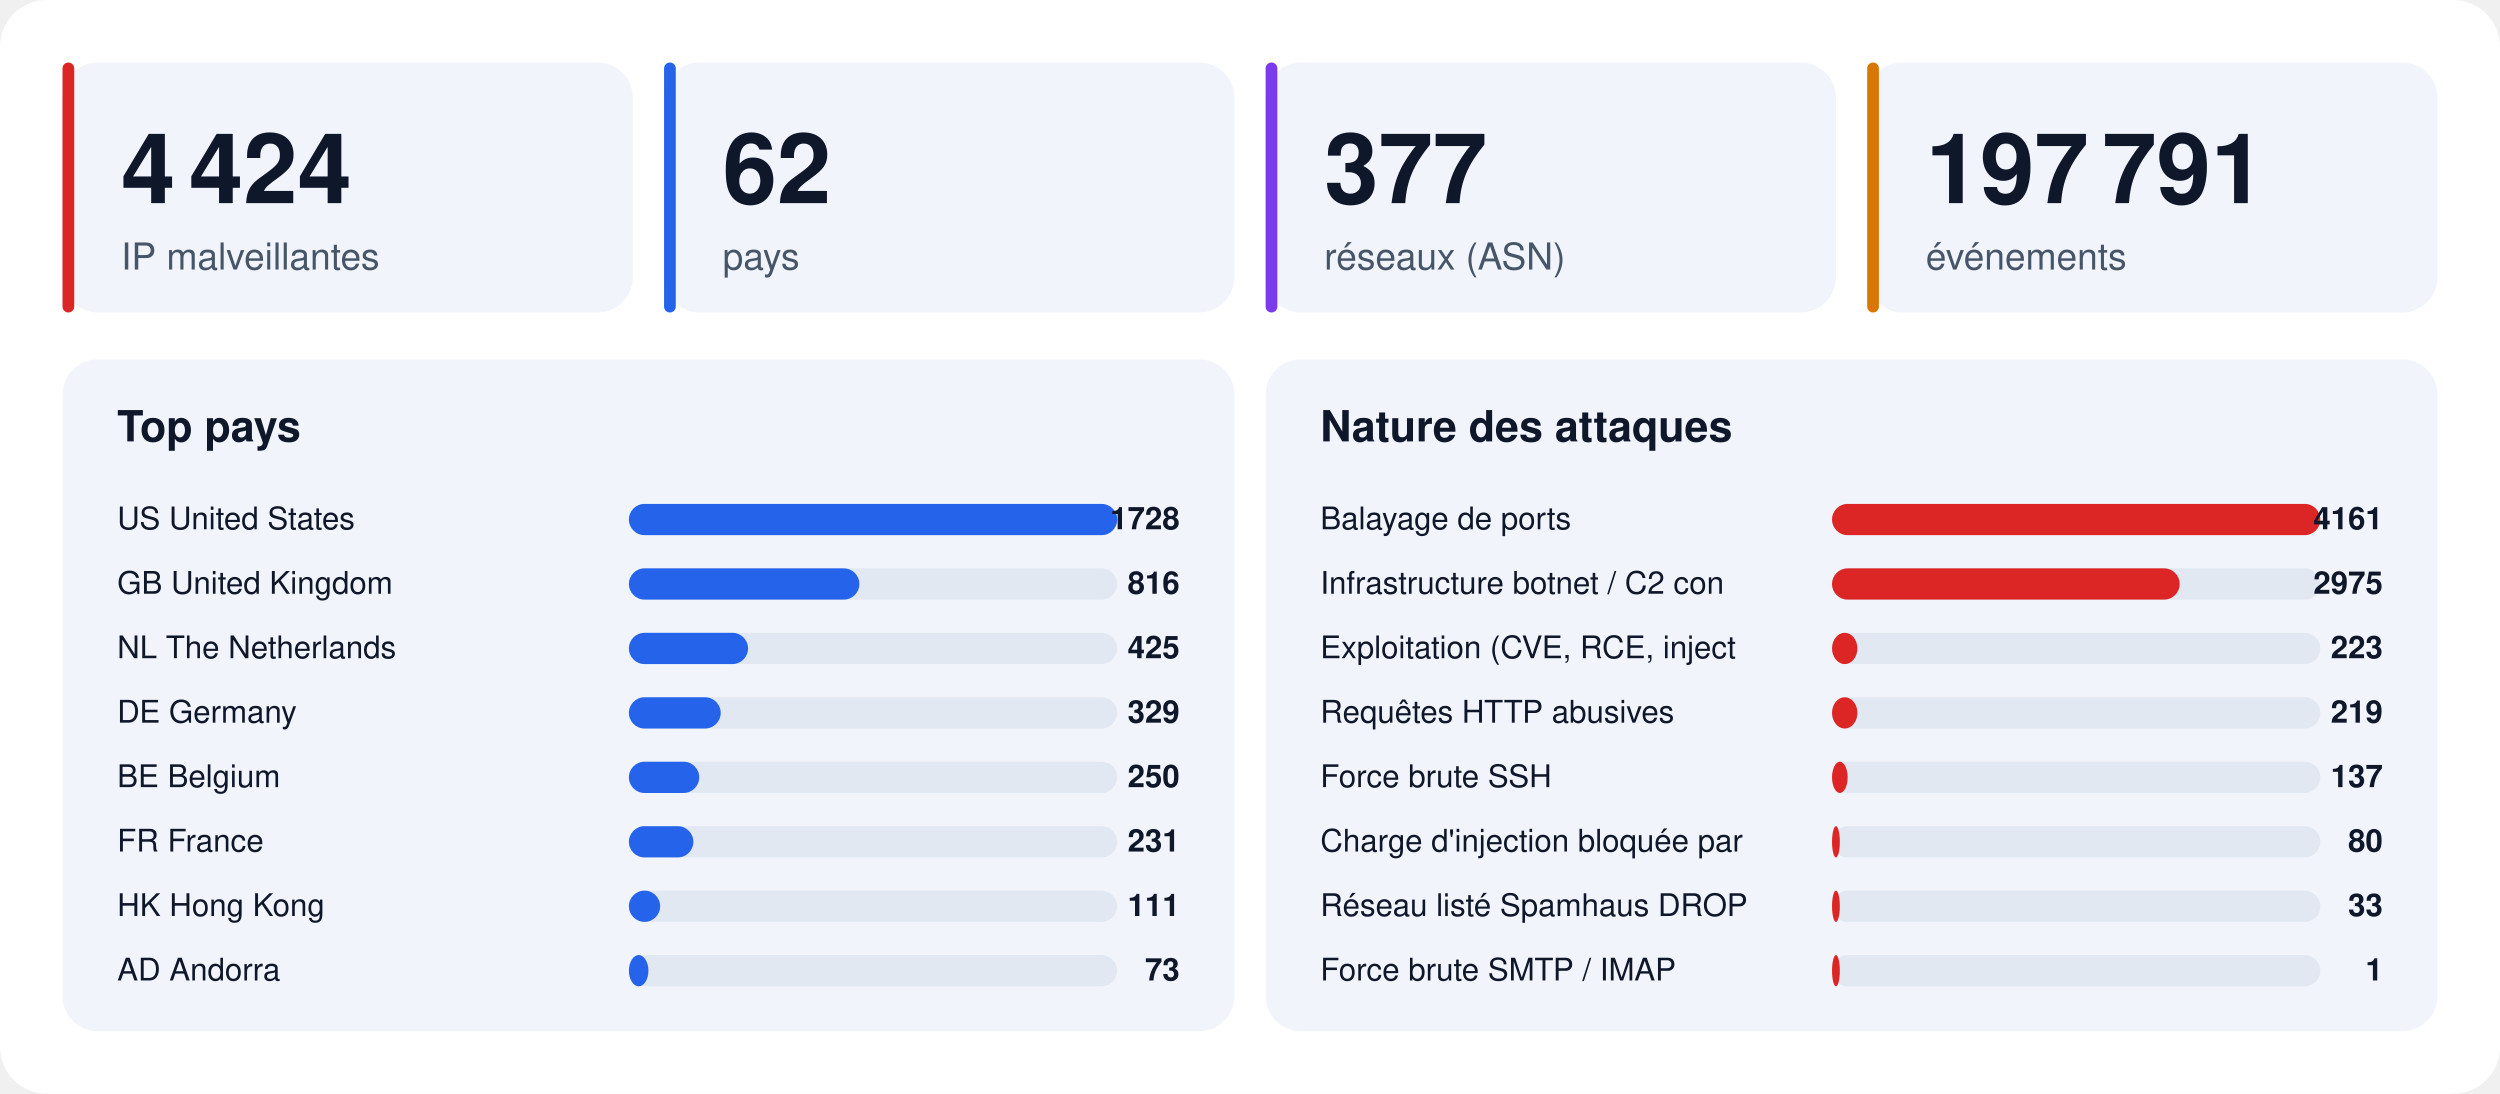
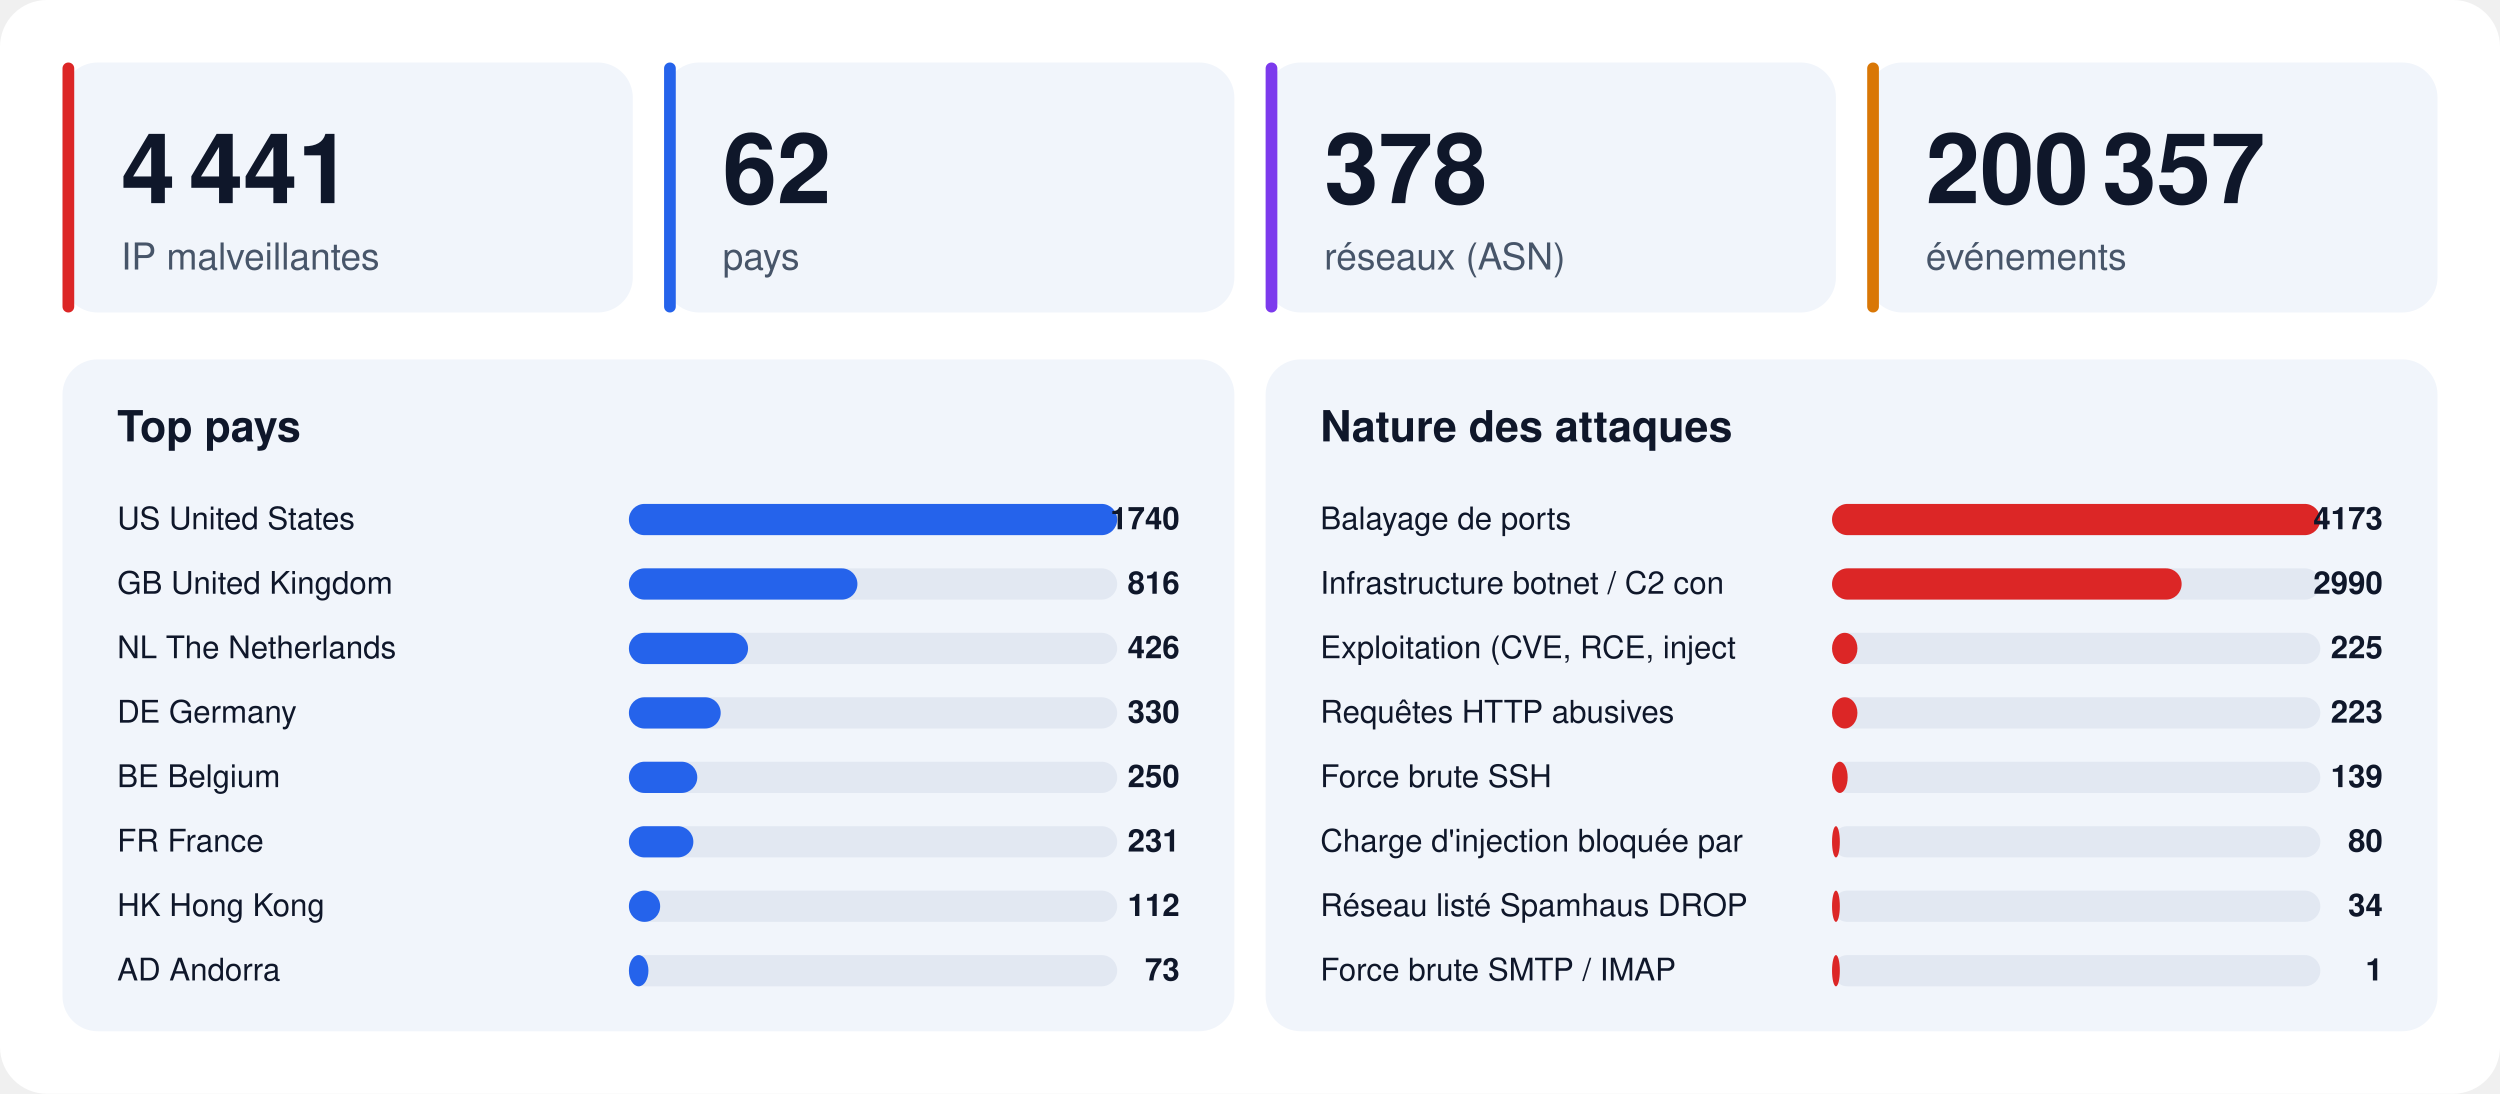
<svg xmlns="http://www.w3.org/2000/svg" width="1280" height="560" viewBox="0 0 1280 560" font-family="-apple-system,BlinkMacSystemFont,'Segoe UI',Helvetica,Arial,sans-serif">
  <rect width="1280" height="560" rx="24" fill="#ffffff" />
  <rect x="32" y="32" width="292" height="128" rx="18" fill="#f1f5fb" />
  <rect x="32" y="32" width="6" height="128" rx="3" fill="#dc2626" />
-   <text x="62" y="104" font-size="50" font-weight="800" fill="#0f172a">4 424</text>
+   <text x="62" y="104" font-size="50" font-weight="800" fill="#0f172a">4 441</text>
  <text x="62" y="138" font-size="19" fill="#475569">IP malveillantes</text>
  <rect x="340" y="32" width="292" height="128" rx="18" fill="#f1f5fb" />
  <rect x="340" y="32" width="6" height="128" rx="3" fill="#2563eb" />
  <text x="370" y="104" font-size="50" font-weight="800" fill="#0f172a">62</text>
  <text x="370" y="138" font-size="19" fill="#475569">pays</text>
  <rect x="648" y="32" width="292" height="128" rx="18" fill="#f1f5fb" />
  <rect x="648" y="32" width="6" height="128" rx="3" fill="#7c3aed" />
-   <text x="678" y="104" font-size="50" font-weight="800" fill="#0f172a">377</text>
+   <text x="678" y="104" font-size="50" font-weight="800" fill="#0f172a">378</text>
  <text x="678" y="138" font-size="19" fill="#475569">réseaux (ASN)</text>
  <rect x="956" y="32" width="292" height="128" rx="18" fill="#f1f5fb" />
  <rect x="956" y="32" width="6" height="128" rx="3" fill="#d97706" />
-   <text x="986" y="104" font-size="50" font-weight="800" fill="#0f172a">197 791</text>
+   <text x="986" y="104" font-size="50" font-weight="800" fill="#0f172a">200 357</text>
  <text x="986" y="138" font-size="19" fill="#475569">événements</text>
  <rect x="32" y="184" width="600" height="344" rx="18" fill="#f1f5fb" />
  <text x="60" y="226" font-size="22" font-weight="700" fill="#0f172a">Top pays</text>
  <text x="60" y="271" font-size="16" fill="#0f172a">US  United States</text>
  <rect x="322" y="258" width="250" height="16" rx="8" fill="#e2e8f2" />
  <rect x="322" y="258" width="250" height="16" rx="8" fill="#2563eb" />
-   <text x="604" y="271" font-size="16" font-weight="700" text-anchor="end" fill="#0f172a">1728</text>
+   <text x="604" y="271" font-size="16" font-weight="700" text-anchor="end" fill="#0f172a">1740</text>
  <text x="60" y="304" font-size="16" fill="#0f172a">GB  United Kingdom</text>
  <rect x="322" y="291" width="250" height="16" rx="8" fill="#e2e8f2" />
-   <rect x="322" y="291" width="118" height="16" rx="8" fill="#2563eb" />
+   <rect x="322" y="291" width="117" height="16" rx="8" fill="#2563eb" />
  <text x="604" y="304" font-size="16" font-weight="700" text-anchor="end" fill="#0f172a">816</text>
  <text x="60" y="337" font-size="16" fill="#0f172a">NL  The Netherlands</text>
  <rect x="322" y="324" width="250" height="16" rx="8" fill="#e2e8f2" />
  <rect x="322" y="324" width="61" height="16" rx="8" fill="#2563eb" />
-   <text x="604" y="337" font-size="16" font-weight="700" text-anchor="end" fill="#0f172a">425</text>
+   <text x="604" y="337" font-size="16" font-weight="700" text-anchor="end" fill="#0f172a">426</text>
  <text x="60" y="370" font-size="16" fill="#0f172a">DE  Germany</text>
  <rect x="322" y="357" width="250" height="16" rx="8" fill="#e2e8f2" />
  <rect x="322" y="357" width="47" height="16" rx="8" fill="#2563eb" />
-   <text x="604" y="370" font-size="16" font-weight="700" text-anchor="end" fill="#0f172a">329</text>
+   <text x="604" y="370" font-size="16" font-weight="700" text-anchor="end" fill="#0f172a">330</text>
  <text x="60" y="403" font-size="16" fill="#0f172a">BE  Belgium</text>
  <rect x="322" y="390" width="250" height="16" rx="8" fill="#e2e8f2" />
-   <rect x="322" y="390" width="36" height="16" rx="8" fill="#2563eb" />
+   <rect x="322" y="390" width="35" height="16" rx="8" fill="#2563eb" />
  <text x="604" y="403" font-size="16" font-weight="700" text-anchor="end" fill="#0f172a">250</text>
  <text x="60" y="436" font-size="16" fill="#0f172a">FR  France</text>
  <rect x="322" y="423" width="250" height="16" rx="8" fill="#e2e8f2" />
  <rect x="322" y="423" width="33" height="16" rx="8" fill="#2563eb" />
  <text x="604" y="436" font-size="16" font-weight="700" text-anchor="end" fill="#0f172a">231</text>
  <text x="60" y="469" font-size="16" fill="#0f172a">HK  Hong Kong</text>
  <rect x="322" y="456" width="250" height="16" rx="8" fill="#e2e8f2" />
  <rect x="322" y="456" width="16" height="16" rx="8" fill="#2563eb" />
-   <text x="604" y="469" font-size="16" font-weight="700" text-anchor="end" fill="#0f172a">111</text>
+   <text x="604" y="469" font-size="16" font-weight="700" text-anchor="end" fill="#0f172a">112</text>
  <text x="60" y="502" font-size="16" fill="#0f172a">AD  Andorra</text>
  <rect x="322" y="489" width="250" height="16" rx="8" fill="#e2e8f2" />
  <rect x="322" y="489" width="10" height="16" rx="8" fill="#2563eb" />
  <text x="604" y="502" font-size="16" font-weight="700" text-anchor="end" fill="#0f172a">73</text>
  <rect x="648" y="184" width="600" height="344" rx="18" fill="#f1f5fb" />
  <text x="676" y="226" font-size="22" font-weight="700" fill="#0f172a">Nature des attaques</text>
  <text x="676" y="271" font-size="16" fill="#0f172a">Balayage de ports</text>
  <rect x="938" y="258" width="250" height="16" rx="8" fill="#e2e8f2" />
  <rect x="938" y="258" width="250" height="16" rx="8" fill="#dc2626" />
-   <text x="1220" y="271" font-size="16" font-weight="700" text-anchor="end" fill="#0f172a">4161</text>
+   <text x="1220" y="271" font-size="16" font-weight="700" text-anchor="end" fill="#0f172a">4173</text>
  <text x="676" y="304" font-size="16" fill="#0f172a">Infrastructure botnet / C2 con</text>
  <rect x="938" y="291" width="250" height="16" rx="8" fill="#e2e8f2" />
-   <rect x="938" y="291" width="178" height="16" rx="8" fill="#dc2626" />
-   <text x="1220" y="304" font-size="16" font-weight="700" text-anchor="end" fill="#0f172a">2975</text>
+   <rect x="938" y="291" width="179" height="16" rx="8" fill="#dc2626" />
+   <text x="1220" y="304" font-size="16" font-weight="700" text-anchor="end" fill="#0f172a">2990</text>
  <text x="676" y="337" font-size="16" fill="#0f172a">Exploitation (CVE, RCE, inject</text>
  <rect x="938" y="324" width="250" height="16" rx="8" fill="#e2e8f2" />
  <rect x="938" y="324" width="13" height="16" rx="8" fill="#dc2626" />
-   <text x="1220" y="337" font-size="16" font-weight="700" text-anchor="end" fill="#0f172a">223</text>
+   <text x="1220" y="337" font-size="16" font-weight="700" text-anchor="end" fill="#0f172a">225</text>
  <text x="676" y="370" font-size="16" fill="#0f172a">Requêtes HTTP abusives</text>
  <rect x="938" y="357" width="250" height="16" rx="8" fill="#e2e8f2" />
  <rect x="938" y="357" width="13" height="16" rx="8" fill="#dc2626" />
-   <text x="1220" y="370" font-size="16" font-weight="700" text-anchor="end" fill="#0f172a">219</text>
+   <text x="1220" y="370" font-size="16" font-weight="700" text-anchor="end" fill="#0f172a">223</text>
  <text x="676" y="403" font-size="16" fill="#0f172a">Force brute SSH</text>
  <rect x="938" y="390" width="250" height="16" rx="8" fill="#e2e8f2" />
  <rect x="938" y="390" width="8" height="16" rx="8" fill="#dc2626" />
-   <text x="1220" y="403" font-size="16" font-weight="700" text-anchor="end" fill="#0f172a">137</text>
+   <text x="1220" y="403" font-size="16" font-weight="700" text-anchor="end" fill="#0f172a">139</text>
  <text x="676" y="436" font-size="16" fill="#0f172a">Charge d'injection bloquée par</text>
  <rect x="938" y="423" width="250" height="16" rx="8" fill="#e2e8f2" />
  <rect x="938" y="423" width="4" height="16" rx="8" fill="#dc2626" />
  <text x="1220" y="436" font-size="16" font-weight="700" text-anchor="end" fill="#0f172a">80</text>
  <text x="676" y="469" font-size="16" fill="#0f172a">Réseau listé Spamhaus DROP</text>
  <rect x="938" y="456" width="250" height="16" rx="8" fill="#e2e8f2" />
  <rect x="938" y="456" width="4" height="16" rx="8" fill="#dc2626" />
-   <text x="1220" y="469" font-size="16" font-weight="700" text-anchor="end" fill="#0f172a">33</text>
+   <text x="1220" y="469" font-size="16" font-weight="700" text-anchor="end" fill="#0f172a">34</text>
  <text x="676" y="502" font-size="16" fill="#0f172a">Force brute SMTP / IMAP</text>
  <rect x="938" y="489" width="250" height="16" rx="8" fill="#e2e8f2" />
  <rect x="938" y="489" width="4" height="16" rx="8" fill="#dc2626" />
  <text x="1220" y="502" font-size="16" font-weight="700" text-anchor="end" fill="#0f172a">1</text>
</svg>
